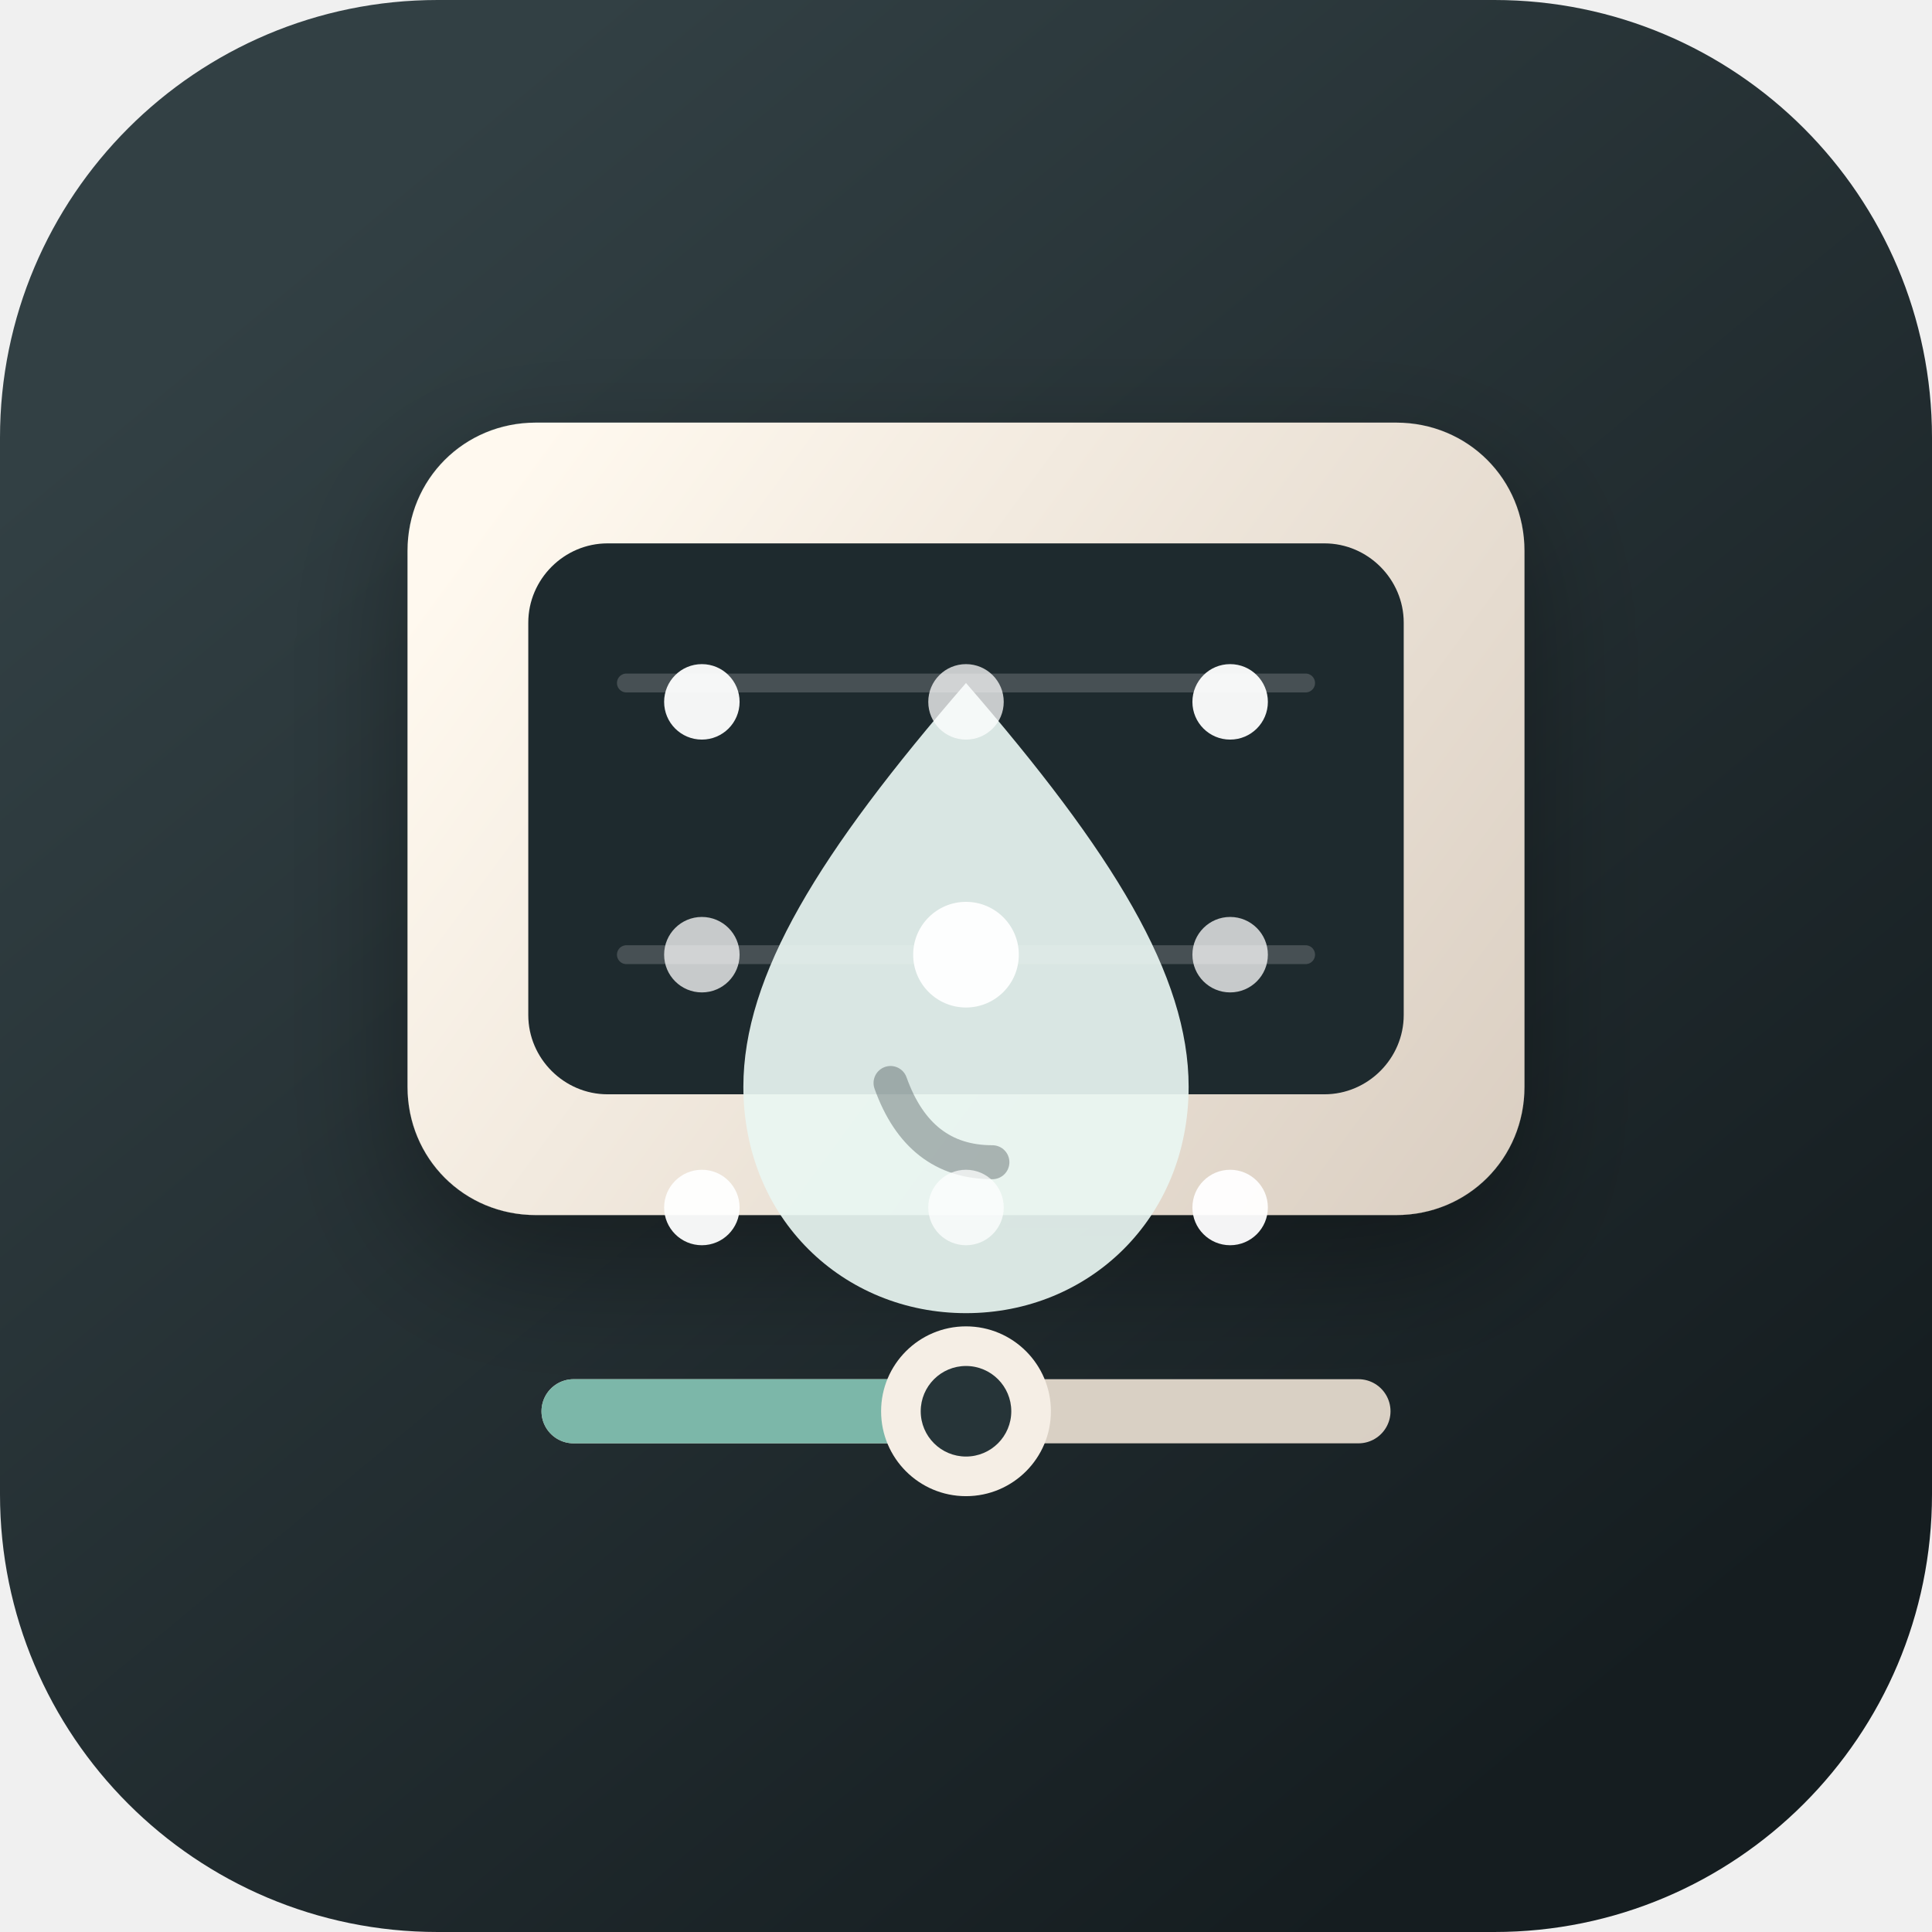
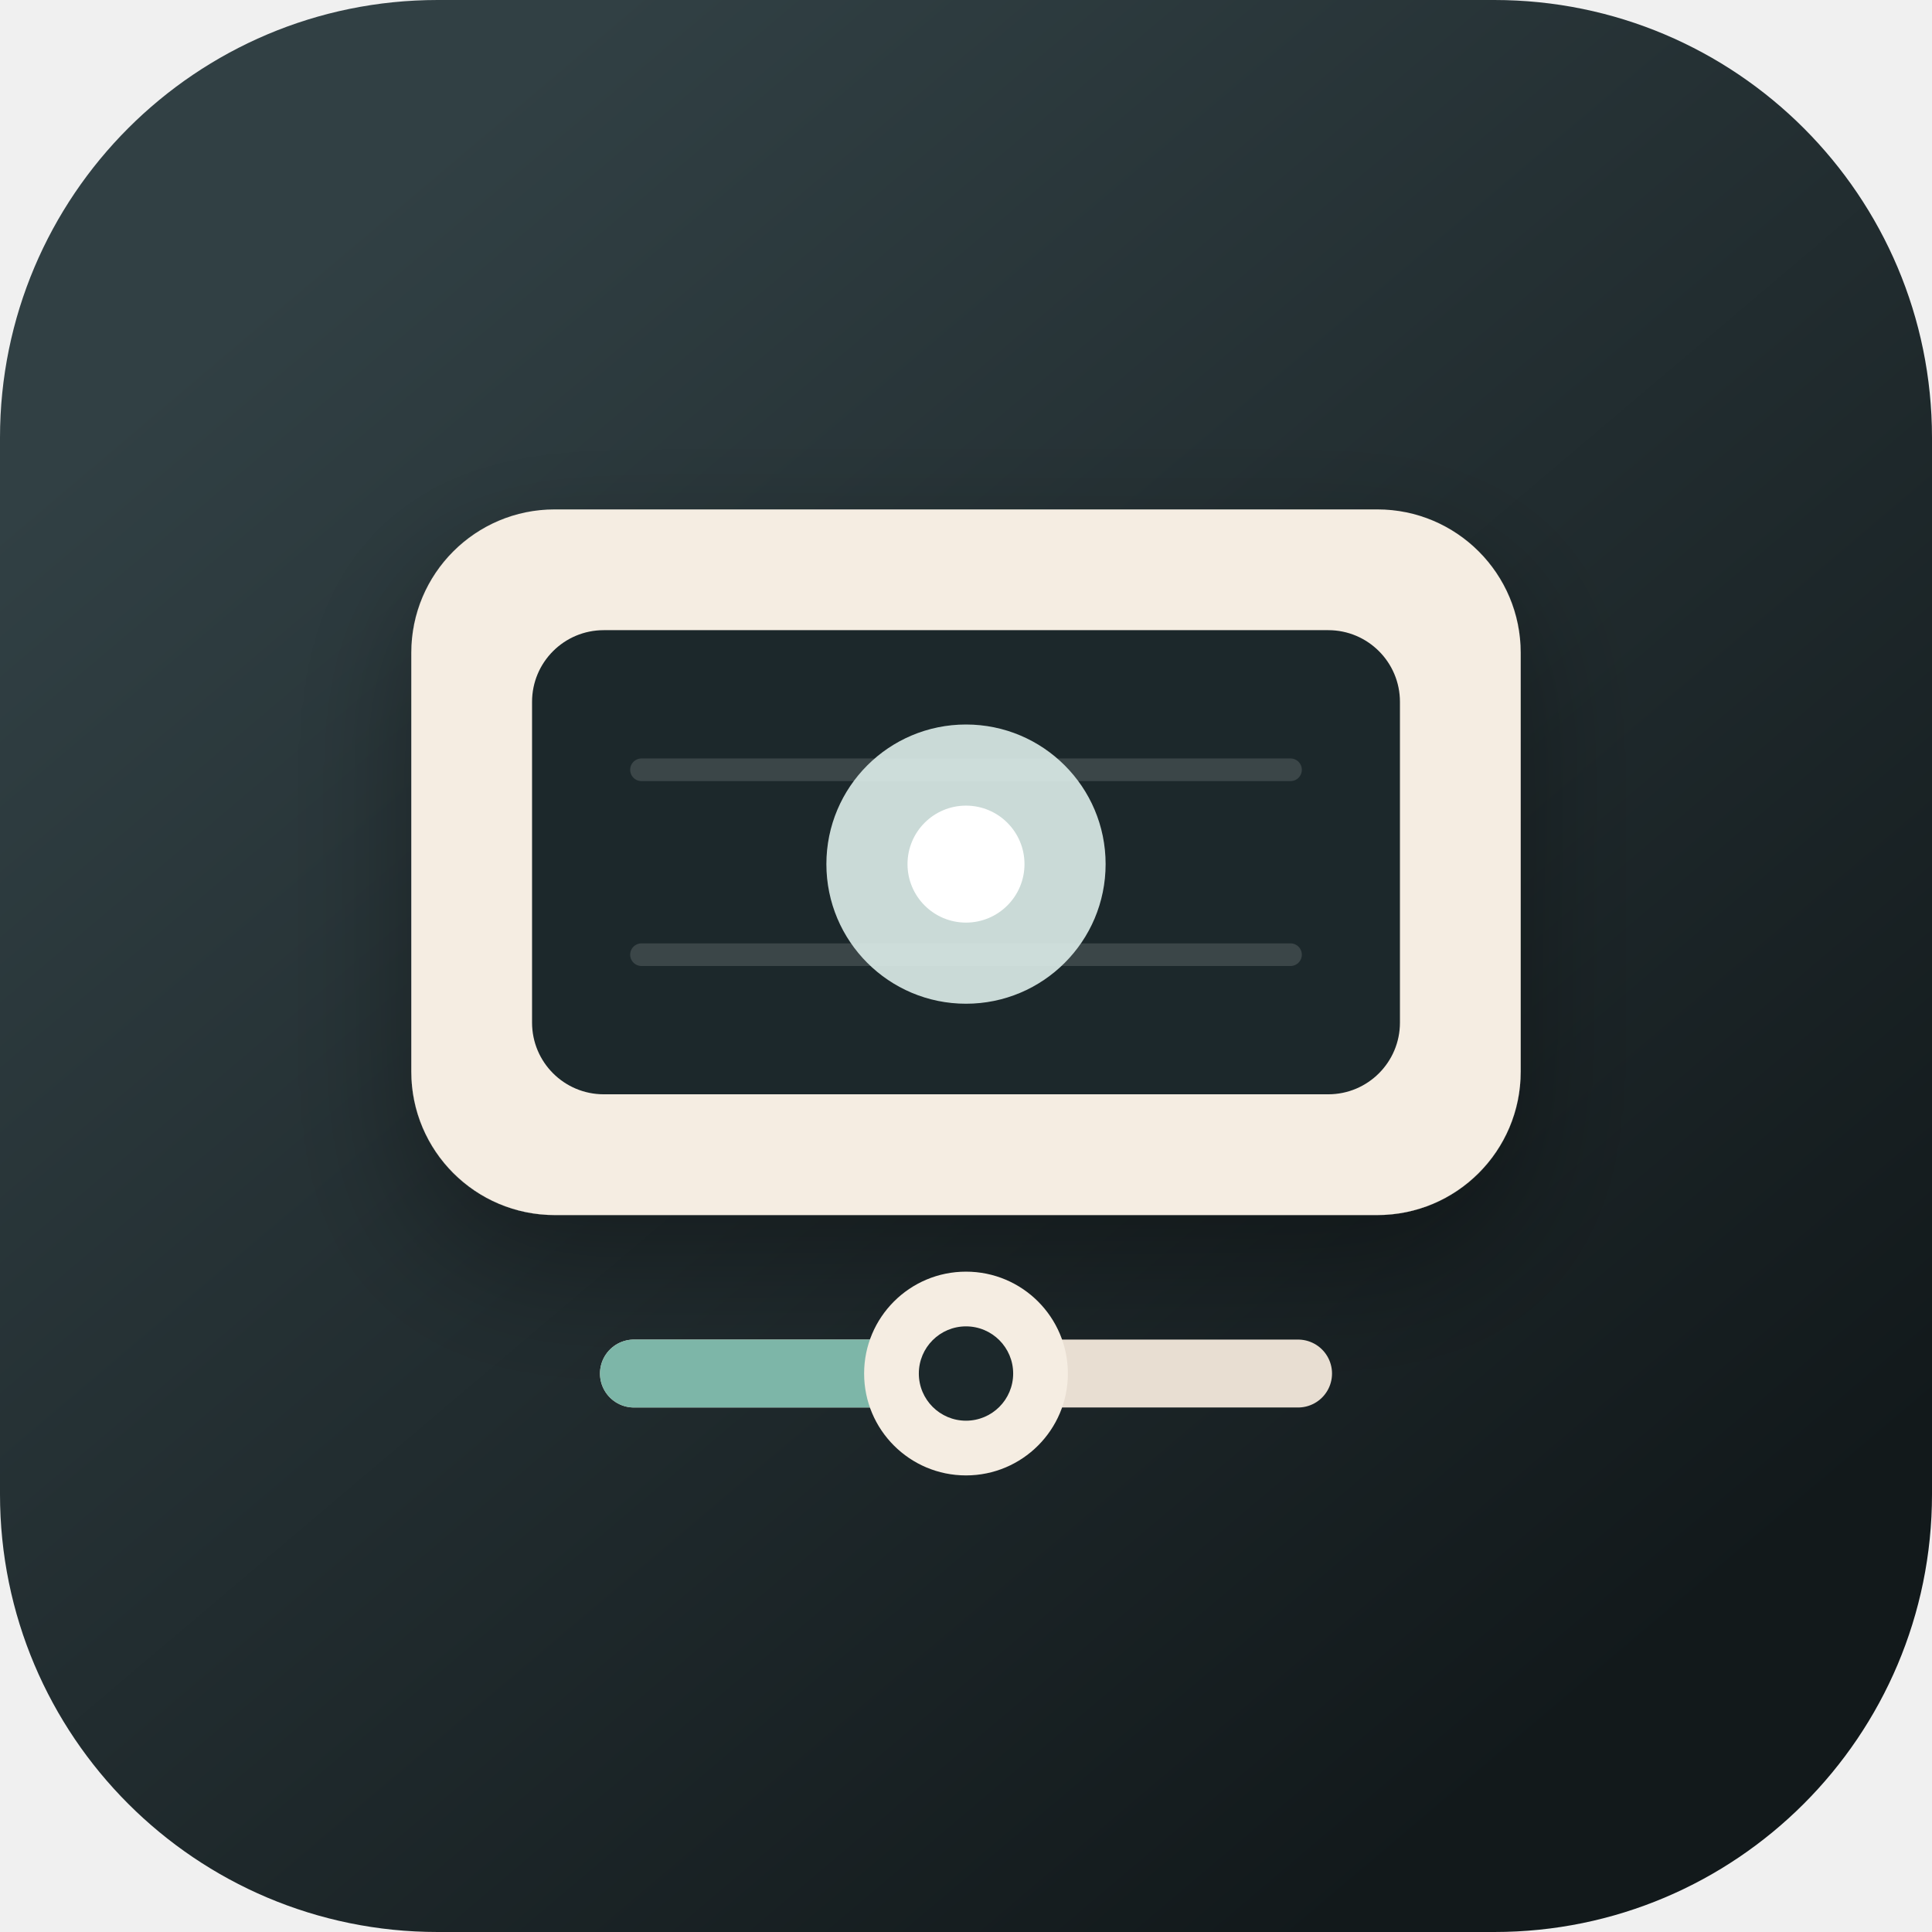
<svg xmlns="http://www.w3.org/2000/svg" viewBox="0 0 1024 1024">
  <defs>
-     <linearGradient id="bg" x1="180" x2="844" y1="112" y2="912" gradientUnits="userSpaceOnUse">
-       <stop offset="0" stop-color="#324044" />
-       <stop offset="1" stop-color="#151D20" />
+     <linearGradient id="bg" x1="180" x2="844" y1="120" y2="904" gradientUnits="userSpaceOnUse">
+       <stop offset="0" stop-color="#314044" />
+       <stop offset="1" stop-color="#12191B" />
    </linearGradient>
-     <linearGradient id="plate" x1="238" x2="786" y1="296" y2="700" gradientUnits="userSpaceOnUse">
-       <stop offset="0" stop-color="#FFF9EF" />
-       <stop offset="1" stop-color="#D9CDC0" />
-     </linearGradient>
-     <filter id="softShadow" x="-20%" y="-20%" width="140%" height="150%" color-interpolation-filters="sRGB">
-       <feDropShadow dx="0" dy="26" stdDeviation="34" flood-color="#000000" flood-opacity="0.35" />
+     <filter id="shadow" x="-20%" y="-20%" width="140%" height="150%" color-interpolation-filters="sRGB">
+       <feDropShadow dx="0" dy="28" stdDeviation="34" flood-color="#000000" flood-opacity="0.34" />
    </filter>
  </defs>
  <rect width="1024" height="1024" rx="232" fill="url(#bg)" />
-   <path d="M216 292c0-38 30-68 68-68h456c38 0 68 30 68 68v284c0 38-30 68-68 68H284c-38 0-68-30-68-68V292Z" fill="url(#plate)" filter="url(#softShadow)" />
-   <path d="M280 330c0-23 19-42 42-42h380c23 0 42 19 42 42v208c0 23-19 42-42 42H322c-23 0-42-19-42-42V330Z" fill="#1E2A2E" />
-   <path d="M332 362h360M332 506h360" stroke="#FFFFFF" stroke-opacity="0.18" stroke-width="10" stroke-linecap="round" />
-   <path d="M512 362c-78 90-118 155-118 214 0 70 53 120 118 120s118-50 118-120c0-59-40-124-118-214Z" fill="#E9F6F2" fill-opacity="0.92" />
-   <path d="M472 574c10 28 28 42 54 42" fill="none" stroke="#1E2A2E" stroke-opacity="0.32" stroke-width="18" stroke-linecap="round" />
-   <g fill="#FFFFFF">
-     <circle cx="372" cy="372" r="20" opacity="0.95" />
-     <circle cx="512" cy="372" r="20" opacity="0.75" />
-     <circle cx="652" cy="372" r="20" opacity="0.95" />
-     <circle cx="372" cy="506" r="20" opacity="0.75" />
-     <circle cx="512" cy="506" r="28" opacity="0.95" />
-     <circle cx="652" cy="506" r="20" opacity="0.75" />
-     <circle cx="372" cy="640" r="20" opacity="0.95" />
-     <circle cx="512" cy="640" r="20" opacity="0.75" />
-     <circle cx="652" cy="640" r="20" opacity="0.95" />
-   </g>
-   <path d="M304 748h416" stroke="#EDE2D5" stroke-width="34" stroke-linecap="round" opacity="0.9" />
-   <path d="M304 748h206" stroke="#7CB7A9" stroke-width="34" stroke-linecap="round" />
-   <circle cx="512" cy="748" r="45" fill="#F5EEE5" />
-   <circle cx="512" cy="748" r="24" fill="#263438" />
+   <rect x="218" y="270" width="588" height="374" rx="76" fill="#F5EDE2" filter="url(#shadow)" />
+   <rect x="282" y="334" width="460" height="246" rx="38" fill="#1C282B" />
+   <path d="M340 408H684M340 506H684" stroke="#FFFFFF" stroke-opacity="0.14" stroke-width="12" stroke-linecap="round" />
+   <circle cx="512" cy="458" r="74" fill="#DDEDEA" fill-opacity="0.9" />
+   <circle cx="512" cy="458" r="31" fill="#FFFFFF" />
+   <path d="M336 728H688" stroke="#E8DED2" stroke-width="36" stroke-linecap="round" />
+   <path d="M336 728H512" stroke="#7DB6A8" stroke-width="36" stroke-linecap="round" />
+   <circle cx="512" cy="728" r="54" fill="#F5EDE2" />
+   <circle cx="512" cy="728" r="25" fill="#1C282B" />
</svg>
